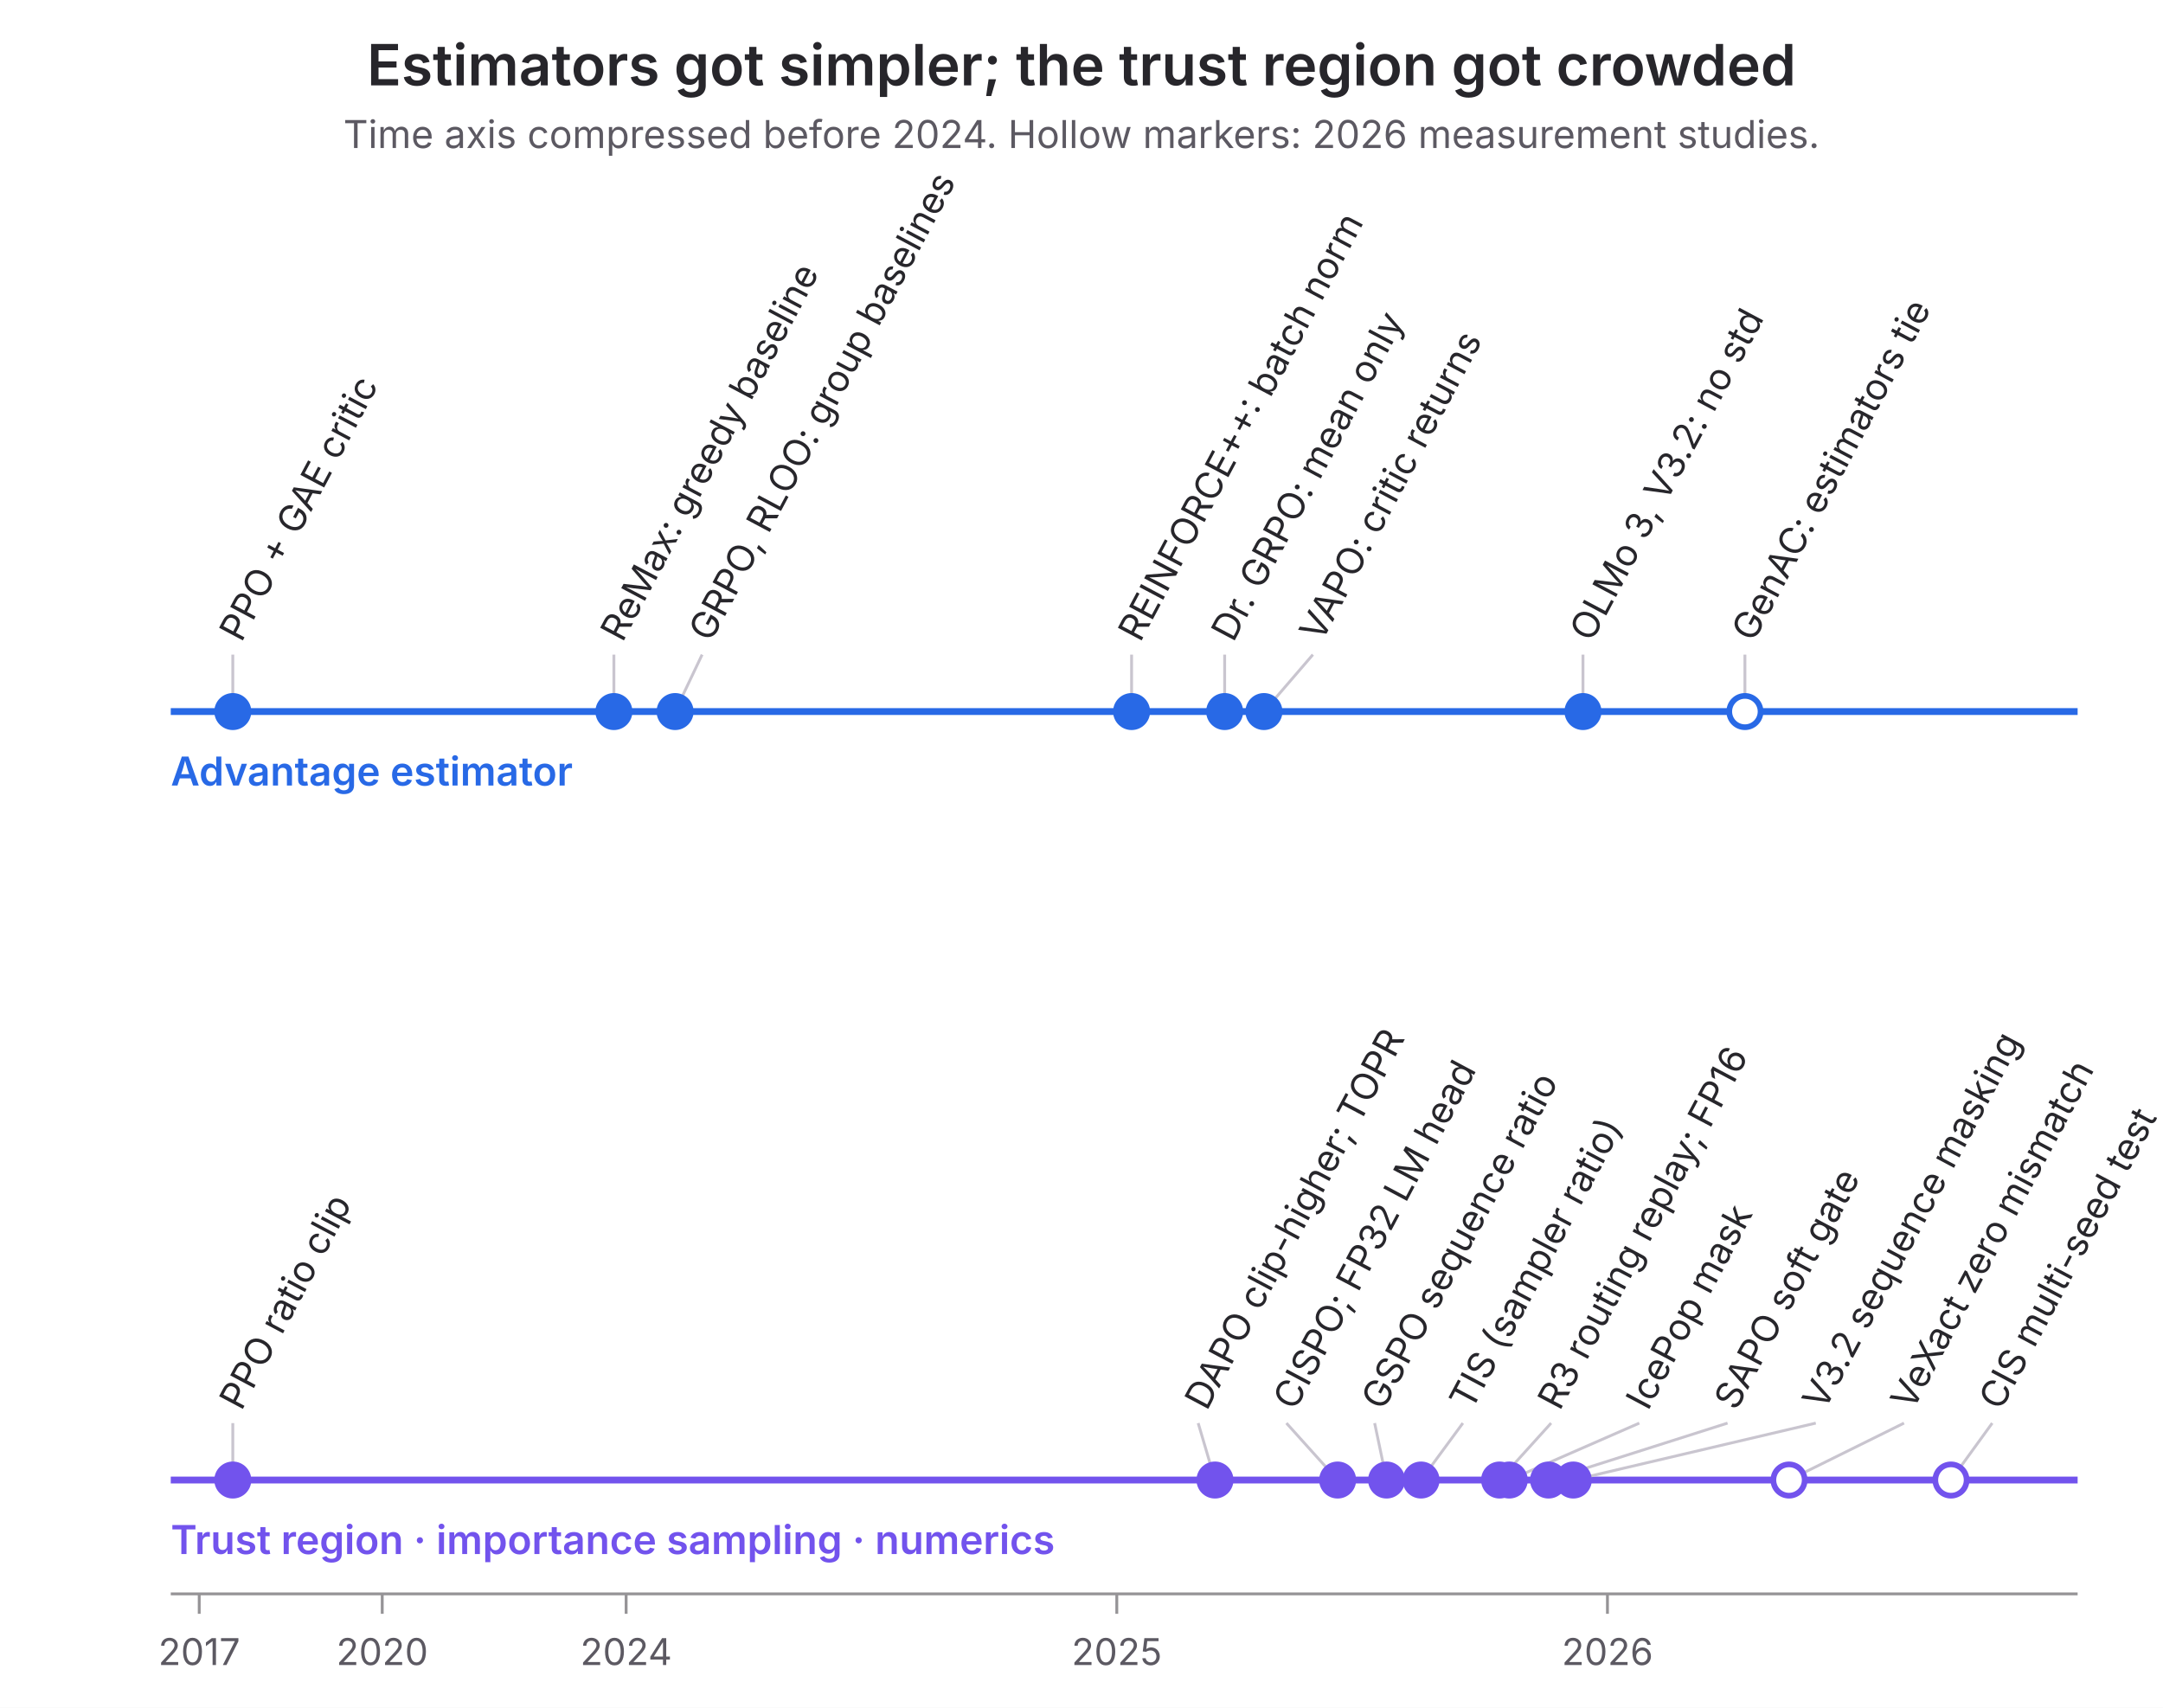
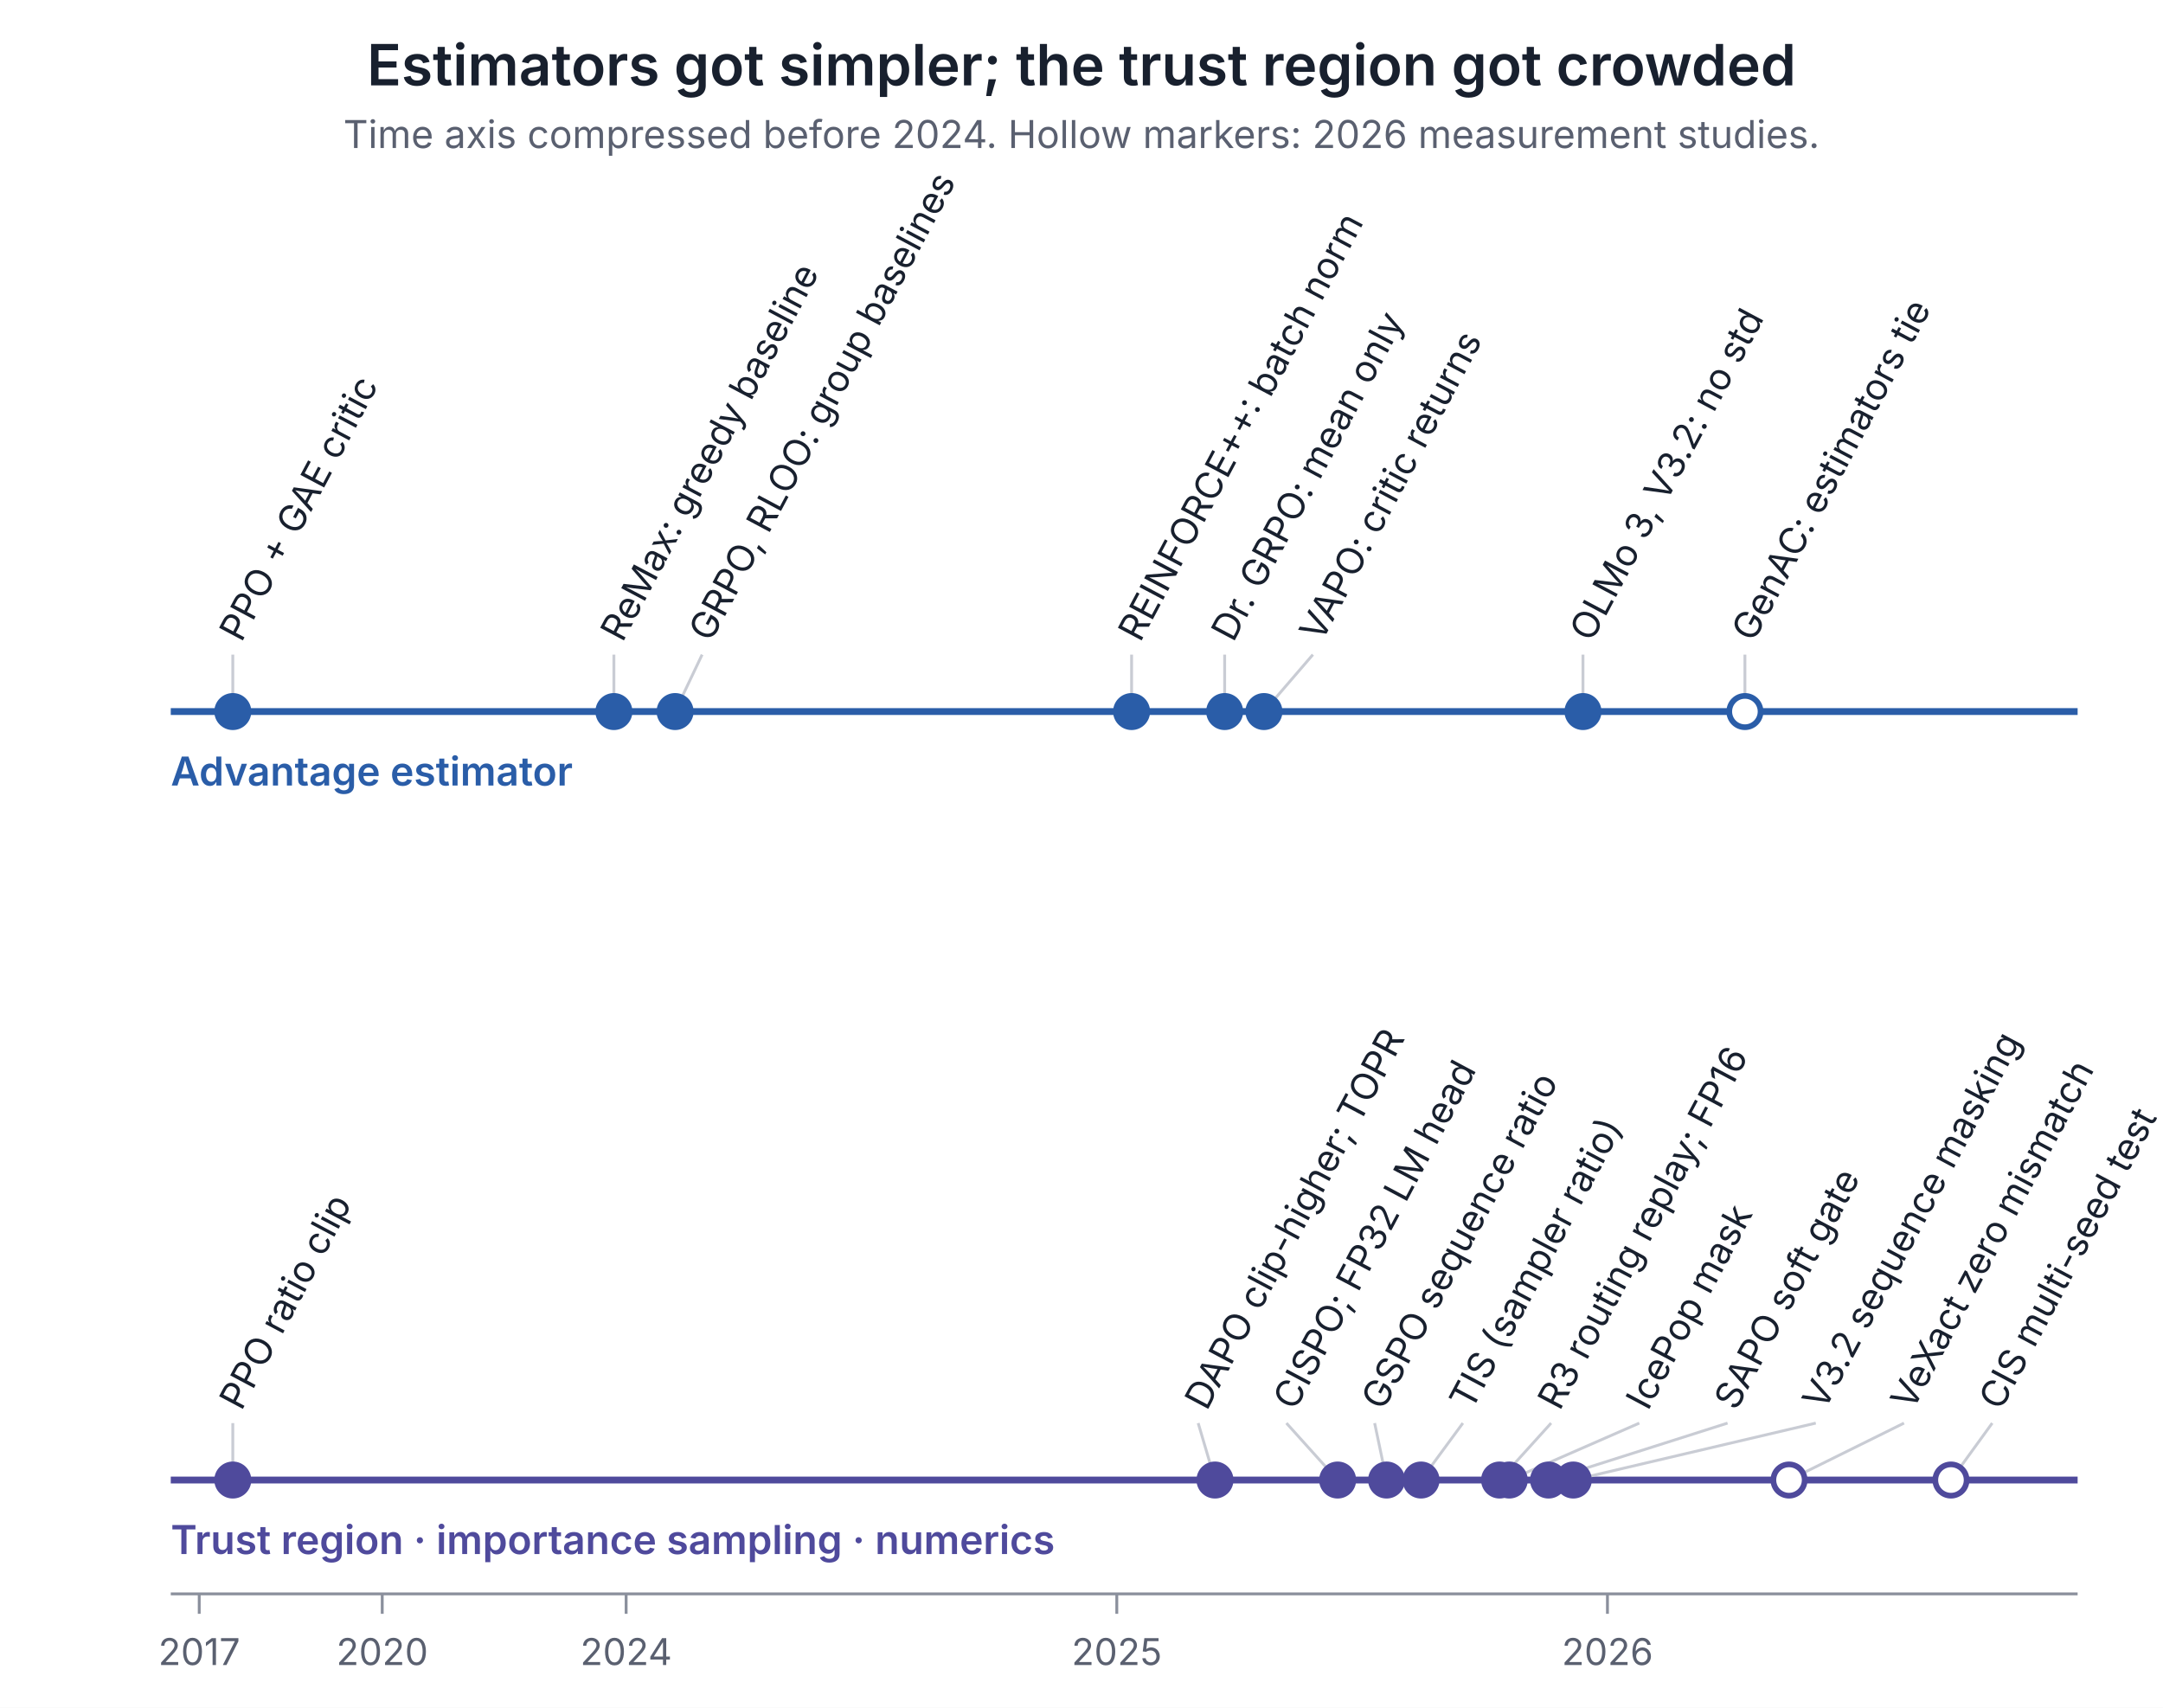
<svg xmlns="http://www.w3.org/2000/svg" viewBox="0 0 760 600" font-family="system-ui, -apple-system, sans-serif">
  <rect width="760" height="600" fill="#ffffff" />
-   <text x="380" y="30" text-anchor="middle" font-size="20" font-weight="600" fill="#27262b">Estimators got simpler; the trust region got crowded</text>
-   <text x="380" y="52" text-anchor="middle" font-size="13.5" fill="#5c5962">Time axis compressed before 2024. Hollow markers: 2026 measurement studies.</text>
-   <line x1="60" y1="250" x2="730" y2="250" stroke="#2869e6" stroke-width="2.4" />
-   <text x="60" y="276" font-size="14" font-weight="600" fill="#2869e6">Advantage estimator</text>
-   <line x1="81.8" y1="250" x2="81.8" y2="230" stroke="#c9c5cf" stroke-width="1" />
-   <circle cx="81.8" cy="250" r="5.5" fill="#2869e6" stroke="#2869e6" stroke-width="2" />
-   <text x="84.8" y="226" font-size="13" fill="#27262b" transform="rotate(-62 84.8 226)">PPO + GAE critic</text>
-   <line x1="215.7" y1="250" x2="215.7" y2="230" stroke="#c9c5cf" stroke-width="1" />
-   <circle cx="215.7" cy="250" r="5.5" fill="#2869e6" stroke="#2869e6" stroke-width="2" />
-   <text x="218.7" y="226" font-size="13" fill="#27262b" transform="rotate(-62 218.7 226)">ReMax: greedy baseline</text>
-   <line x1="237.2" y1="250" x2="246.7" y2="230" stroke="#c9c5cf" stroke-width="1" />
-   <circle cx="237.2" cy="250" r="5.5" fill="#2869e6" stroke="#2869e6" stroke-width="2" />
-   <text x="249.7" y="226" font-size="13" fill="#27262b" transform="rotate(-62 249.7 226)">GRPO, RLOO: group baselines</text>
-   <line x1="397.6" y1="250" x2="397.6" y2="230" stroke="#c9c5cf" stroke-width="1" />
-   <circle cx="397.6" cy="250" r="5.5" fill="#2869e6" stroke="#2869e6" stroke-width="2" />
-   <text x="400.6" y="226" font-size="13" fill="#27262b" transform="rotate(-62 400.6 226)">REINFORCE++: batch norm</text>
-   <line x1="430.3" y1="250" x2="430.3" y2="230" stroke="#c9c5cf" stroke-width="1" />
-   <circle cx="430.3" cy="250" r="5.5" fill="#2869e6" stroke="#2869e6" stroke-width="2" />
-   <text x="433.3" y="226" font-size="13" fill="#27262b" transform="rotate(-62 433.3 226)">Dr. GRPO: mean only</text>
-   <line x1="444.1" y1="250" x2="461.3" y2="230" stroke="#c9c5cf" stroke-width="1" />
-   <circle cx="444.1" cy="250" r="5.5" fill="#2869e6" stroke="#2869e6" stroke-width="2" />
-   <text x="464.3" y="226" font-size="13" fill="#27262b" transform="rotate(-62 464.3 226)">VAPO: critic returns</text>
-   <line x1="556.2" y1="250" x2="556.2" y2="230" stroke="#c9c5cf" stroke-width="1" />
-   <circle cx="556.2" cy="250" r="5.5" fill="#2869e6" stroke="#2869e6" stroke-width="2" />
-   <text x="559.2" y="226" font-size="13" fill="#27262b" transform="rotate(-62 559.2 226)">OLMo 3, V3.2: no std</text>
-   <line x1="613.1" y1="250" x2="613.1" y2="230" stroke="#c9c5cf" stroke-width="1" />
-   <circle cx="613.1" cy="250" r="5.5" fill="#ffffff" stroke="#2869e6" stroke-width="2" />
-   <text x="616.1" y="226" font-size="13" fill="#27262b" transform="rotate(-62 616.1 226)">GenAC: estimators tie</text>
-   <line x1="60" y1="520" x2="730" y2="520" stroke="#7253ed" stroke-width="2.4" />
-   <text x="60" y="546" font-size="14" font-weight="600" fill="#7253ed">Trust region · importance sampling · numerics</text>
-   <line x1="81.8" y1="520" x2="81.8" y2="500" stroke="#c9c5cf" stroke-width="1" />
-   <circle cx="81.8" cy="520" r="5.5" fill="#7253ed" stroke="#7253ed" stroke-width="2" />
-   <text x="84.8" y="496" font-size="13" fill="#27262b" transform="rotate(-62 84.8 496)">PPO ratio clip</text>
-   <line x1="426.9" y1="520" x2="421.0" y2="500" stroke="#c9c5cf" stroke-width="1" />
-   <circle cx="426.9" cy="520" r="5.5" fill="#7253ed" stroke="#7253ed" stroke-width="2" />
-   <text x="424.0" y="496" font-size="13" fill="#27262b" transform="rotate(-62 424.0 496)">DAPO clip-higher; TOPR</text>
-   <line x1="470.0" y1="520" x2="452.0" y2="500" stroke="#c9c5cf" stroke-width="1" />
-   <circle cx="470.0" cy="520" r="5.5" fill="#7253ed" stroke="#7253ed" stroke-width="2" />
-   <text x="455.0" y="496" font-size="13" fill="#27262b" transform="rotate(-62 455.0 496)">CISPO; FP32 LM head</text>
-   <line x1="487.2" y1="520" x2="483.0" y2="500" stroke="#c9c5cf" stroke-width="1" />
-   <circle cx="487.2" cy="520" r="5.5" fill="#7253ed" stroke="#7253ed" stroke-width="2" />
-   <text x="486.0" y="496" font-size="13" fill="#27262b" transform="rotate(-62 486.0 496)">GSPO sequence ratio</text>
-   <line x1="499.3" y1="520" x2="514.0" y2="500" stroke="#c9c5cf" stroke-width="1" />
-   <circle cx="499.3" cy="520" r="5.5" fill="#7253ed" stroke="#7253ed" stroke-width="2" />
-   <text x="517.0" y="496" font-size="13" fill="#27262b" transform="rotate(-62 517.0 496)">TIS (sampler ratio)</text>
-   <line x1="526.9" y1="520" x2="545.0" y2="500" stroke="#c9c5cf" stroke-width="1" />
-   <circle cx="526.9" cy="520" r="5.5" fill="#7253ed" stroke="#7253ed" stroke-width="2" />
-   <text x="548.0" y="496" font-size="13" fill="#27262b" transform="rotate(-62 548.0 496)">R3 routing replay; FP16</text>
-   <line x1="530.3" y1="520" x2="576.0" y2="500" stroke="#c9c5cf" stroke-width="1" />
-   <circle cx="530.3" cy="520" r="5.5" fill="#7253ed" stroke="#7253ed" stroke-width="2" />
-   <text x="579.0" y="496" font-size="13" fill="#27262b" transform="rotate(-62 579.0 496)">IcePop mask</text>
-   <line x1="544.1" y1="520" x2="607.0" y2="500" stroke="#c9c5cf" stroke-width="1" />
-   <circle cx="544.1" cy="520" r="5.5" fill="#7253ed" stroke="#7253ed" stroke-width="2" />
-   <text x="610.0" y="496" font-size="13" fill="#27262b" transform="rotate(-62 610.0 496)">SAPO soft gate</text>
-   <line x1="552.8" y1="520" x2="638.0" y2="500" stroke="#c9c5cf" stroke-width="1" />
-   <circle cx="552.8" cy="520" r="5.5" fill="#7253ed" stroke="#7253ed" stroke-width="2" />
-   <text x="641.0" y="496" font-size="13" fill="#27262b" transform="rotate(-62 641.0 496)">V3.2 sequence masking</text>
-   <line x1="628.6" y1="520" x2="669.0" y2="500" stroke="#c9c5cf" stroke-width="1" />
-   <circle cx="628.6" cy="520" r="5.5" fill="#ffffff" stroke="#7253ed" stroke-width="2" />
-   <text x="672.0" y="496" font-size="13" fill="#27262b" transform="rotate(-62 672.0 496)">VeXact zero mismatch</text>
-   <line x1="685.5" y1="520" x2="700.0" y2="500" stroke="#c9c5cf" stroke-width="1" />
-   <circle cx="685.5" cy="520" r="5.5" fill="#ffffff" stroke="#7253ed" stroke-width="2" />
-   <text x="703.0" y="496" font-size="13" fill="#27262b" transform="rotate(-62 703.0 496)">CIS multi-seed test</text>
-   <line x1="70.0" y1="560" x2="70.0" y2="567" stroke="#959396" />
-   <text x="70.0" y="585" text-anchor="middle" font-size="13" fill="#5c5962">2017</text>
-   <line x1="134.3" y1="560" x2="134.3" y2="567" stroke="#959396" />
-   <text x="134.3" y="585" text-anchor="middle" font-size="13" fill="#5c5962">2020</text>
-   <line x1="220.0" y1="560" x2="220.0" y2="567" stroke="#959396" />
-   <text x="220.0" y="585" text-anchor="middle" font-size="13" fill="#5c5962">2024</text>
-   <line x1="392.4" y1="560" x2="392.4" y2="567" stroke="#959396" />
-   <text x="392.4" y="585" text-anchor="middle" font-size="13" fill="#5c5962">2025</text>
-   <line x1="564.8" y1="560" x2="564.8" y2="567" stroke="#959396" />
-   <text x="564.8" y="585" text-anchor="middle" font-size="13" fill="#5c5962">2026</text>
-   <line x1="60" y1="560" x2="730" y2="560" stroke="#959396" />
+   <text x="380" y="30" text-anchor="middle" font-size="20" font-weight="600" fill="#18202e">Estimators got simpler; the trust region got crowded</text>
+   <text x="380" y="52" text-anchor="middle" font-size="13.5" fill="#5a6070">Time axis compressed before 2024. Hollow markers: 2026 measurement studies.</text>
+   <line x1="60" y1="250" x2="730" y2="250" stroke="#2a5da8" stroke-width="2.4" />
+   <text x="60" y="276" font-size="14" font-weight="600" fill="#2a5da8">Advantage estimator</text>
+   <line x1="81.8" y1="250" x2="81.8" y2="230" stroke="#c9ccd4" stroke-width="1" />
+   <circle cx="81.8" cy="250" r="5.5" fill="#2a5da8" stroke="#2a5da8" stroke-width="2" />
+   <text x="84.8" y="226" font-size="13" fill="#18202e" transform="rotate(-62 84.8 226)">PPO + GAE critic</text>
+   <line x1="215.7" y1="250" x2="215.7" y2="230" stroke="#c9ccd4" stroke-width="1" />
+   <circle cx="215.7" cy="250" r="5.5" fill="#2a5da8" stroke="#2a5da8" stroke-width="2" />
+   <text x="218.7" y="226" font-size="13" fill="#18202e" transform="rotate(-62 218.7 226)">ReMax: greedy baseline</text>
+   <line x1="237.2" y1="250" x2="246.7" y2="230" stroke="#c9ccd4" stroke-width="1" />
+   <circle cx="237.2" cy="250" r="5.5" fill="#2a5da8" stroke="#2a5da8" stroke-width="2" />
+   <text x="249.7" y="226" font-size="13" fill="#18202e" transform="rotate(-62 249.7 226)">GRPO, RLOO: group baselines</text>
+   <line x1="397.6" y1="250" x2="397.6" y2="230" stroke="#c9ccd4" stroke-width="1" />
+   <circle cx="397.6" cy="250" r="5.5" fill="#2a5da8" stroke="#2a5da8" stroke-width="2" />
+   <text x="400.6" y="226" font-size="13" fill="#18202e" transform="rotate(-62 400.6 226)">REINFORCE++: batch norm</text>
+   <line x1="430.3" y1="250" x2="430.3" y2="230" stroke="#c9ccd4" stroke-width="1" />
+   <circle cx="430.3" cy="250" r="5.5" fill="#2a5da8" stroke="#2a5da8" stroke-width="2" />
+   <text x="433.3" y="226" font-size="13" fill="#18202e" transform="rotate(-62 433.3 226)">Dr. GRPO: mean only</text>
+   <line x1="444.1" y1="250" x2="461.3" y2="230" stroke="#c9ccd4" stroke-width="1" />
+   <circle cx="444.1" cy="250" r="5.5" fill="#2a5da8" stroke="#2a5da8" stroke-width="2" />
+   <text x="464.3" y="226" font-size="13" fill="#18202e" transform="rotate(-62 464.3 226)">VAPO: critic returns</text>
+   <line x1="556.2" y1="250" x2="556.2" y2="230" stroke="#c9ccd4" stroke-width="1" />
+   <circle cx="556.2" cy="250" r="5.5" fill="#2a5da8" stroke="#2a5da8" stroke-width="2" />
+   <text x="559.2" y="226" font-size="13" fill="#18202e" transform="rotate(-62 559.2 226)">OLMo 3, V3.2: no std</text>
+   <line x1="613.1" y1="250" x2="613.1" y2="230" stroke="#c9ccd4" stroke-width="1" />
+   <circle cx="613.1" cy="250" r="5.5" fill="#ffffff" stroke="#2a5da8" stroke-width="2" />
+   <text x="616.1" y="226" font-size="13" fill="#18202e" transform="rotate(-62 616.1 226)">GenAC: estimators tie</text>
+   <line x1="60" y1="520" x2="730" y2="520" stroke="#4f4a9c" stroke-width="2.4" />
+   <text x="60" y="546" font-size="14" font-weight="600" fill="#4f4a9c">Trust region · importance sampling · numerics</text>
+   <line x1="81.8" y1="520" x2="81.8" y2="500" stroke="#c9ccd4" stroke-width="1" />
+   <circle cx="81.8" cy="520" r="5.5" fill="#4f4a9c" stroke="#4f4a9c" stroke-width="2" />
+   <text x="84.8" y="496" font-size="13" fill="#18202e" transform="rotate(-62 84.8 496)">PPO ratio clip</text>
+   <line x1="426.9" y1="520" x2="421.0" y2="500" stroke="#c9ccd4" stroke-width="1" />
+   <circle cx="426.9" cy="520" r="5.5" fill="#4f4a9c" stroke="#4f4a9c" stroke-width="2" />
+   <text x="424.0" y="496" font-size="13" fill="#18202e" transform="rotate(-62 424.0 496)">DAPO clip-higher; TOPR</text>
+   <line x1="470.0" y1="520" x2="452.0" y2="500" stroke="#c9ccd4" stroke-width="1" />
+   <circle cx="470.0" cy="520" r="5.5" fill="#4f4a9c" stroke="#4f4a9c" stroke-width="2" />
+   <text x="455.0" y="496" font-size="13" fill="#18202e" transform="rotate(-62 455.0 496)">CISPO; FP32 LM head</text>
+   <line x1="487.2" y1="520" x2="483.0" y2="500" stroke="#c9ccd4" stroke-width="1" />
+   <circle cx="487.2" cy="520" r="5.5" fill="#4f4a9c" stroke="#4f4a9c" stroke-width="2" />
+   <text x="486.0" y="496" font-size="13" fill="#18202e" transform="rotate(-62 486.0 496)">GSPO sequence ratio</text>
+   <line x1="499.3" y1="520" x2="514.0" y2="500" stroke="#c9ccd4" stroke-width="1" />
+   <circle cx="499.3" cy="520" r="5.5" fill="#4f4a9c" stroke="#4f4a9c" stroke-width="2" />
+   <text x="517.0" y="496" font-size="13" fill="#18202e" transform="rotate(-62 517.0 496)">TIS (sampler ratio)</text>
+   <line x1="526.9" y1="520" x2="545.0" y2="500" stroke="#c9ccd4" stroke-width="1" />
+   <circle cx="526.9" cy="520" r="5.5" fill="#4f4a9c" stroke="#4f4a9c" stroke-width="2" />
+   <text x="548.0" y="496" font-size="13" fill="#18202e" transform="rotate(-62 548.0 496)">R3 routing replay; FP16</text>
+   <line x1="530.3" y1="520" x2="576.0" y2="500" stroke="#c9ccd4" stroke-width="1" />
+   <circle cx="530.3" cy="520" r="5.5" fill="#4f4a9c" stroke="#4f4a9c" stroke-width="2" />
+   <text x="579.0" y="496" font-size="13" fill="#18202e" transform="rotate(-62 579.0 496)">IcePop mask</text>
+   <line x1="544.1" y1="520" x2="607.0" y2="500" stroke="#c9ccd4" stroke-width="1" />
+   <circle cx="544.1" cy="520" r="5.5" fill="#4f4a9c" stroke="#4f4a9c" stroke-width="2" />
+   <text x="610.0" y="496" font-size="13" fill="#18202e" transform="rotate(-62 610.0 496)">SAPO soft gate</text>
+   <line x1="552.8" y1="520" x2="638.0" y2="500" stroke="#c9ccd4" stroke-width="1" />
+   <circle cx="552.8" cy="520" r="5.5" fill="#4f4a9c" stroke="#4f4a9c" stroke-width="2" />
+   <text x="641.0" y="496" font-size="13" fill="#18202e" transform="rotate(-62 641.0 496)">V3.2 sequence masking</text>
+   <line x1="628.6" y1="520" x2="669.0" y2="500" stroke="#c9ccd4" stroke-width="1" />
+   <circle cx="628.6" cy="520" r="5.5" fill="#ffffff" stroke="#4f4a9c" stroke-width="2" />
+   <text x="672.0" y="496" font-size="13" fill="#18202e" transform="rotate(-62 672.0 496)">VeXact zero mismatch</text>
+   <line x1="685.5" y1="520" x2="700.0" y2="500" stroke="#c9ccd4" stroke-width="1" />
+   <circle cx="685.5" cy="520" r="5.5" fill="#ffffff" stroke="#4f4a9c" stroke-width="2" />
+   <text x="703.0" y="496" font-size="13" fill="#18202e" transform="rotate(-62 703.0 496)">CIS multi-seed test</text>
+   <line x1="70.0" y1="560" x2="70.0" y2="567" stroke="#8a8f9c" />
+   <text x="70.0" y="585" text-anchor="middle" font-size="13" fill="#5a6070">2017</text>
+   <line x1="134.3" y1="560" x2="134.3" y2="567" stroke="#8a8f9c" />
+   <text x="134.3" y="585" text-anchor="middle" font-size="13" fill="#5a6070">2020</text>
+   <line x1="220.0" y1="560" x2="220.0" y2="567" stroke="#8a8f9c" />
+   <text x="220.0" y="585" text-anchor="middle" font-size="13" fill="#5a6070">2024</text>
+   <line x1="392.4" y1="560" x2="392.4" y2="567" stroke="#8a8f9c" />
+   <text x="392.4" y="585" text-anchor="middle" font-size="13" fill="#5a6070">2025</text>
+   <line x1="564.8" y1="560" x2="564.8" y2="567" stroke="#8a8f9c" />
+   <text x="564.8" y="585" text-anchor="middle" font-size="13" fill="#5a6070">2026</text>
+   <line x1="60" y1="560" x2="730" y2="560" stroke="#8a8f9c" />
</svg>
